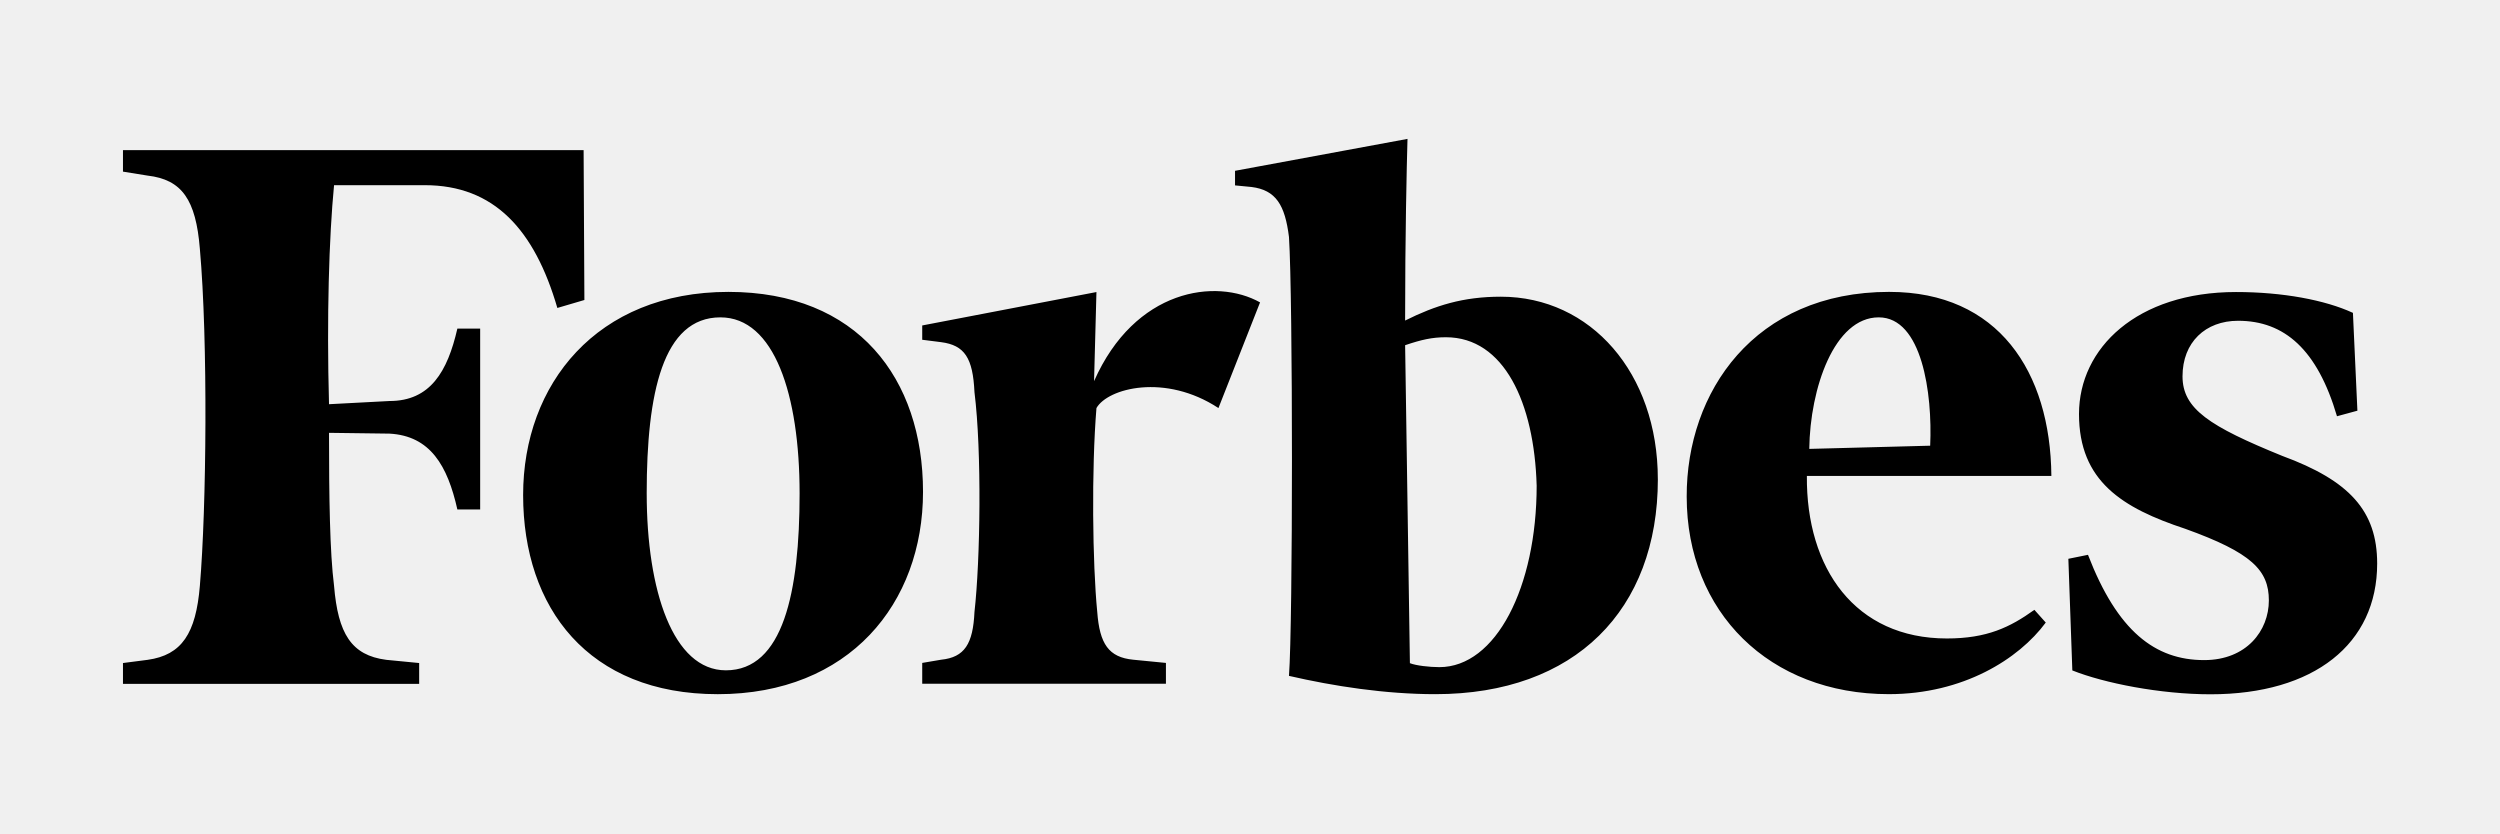
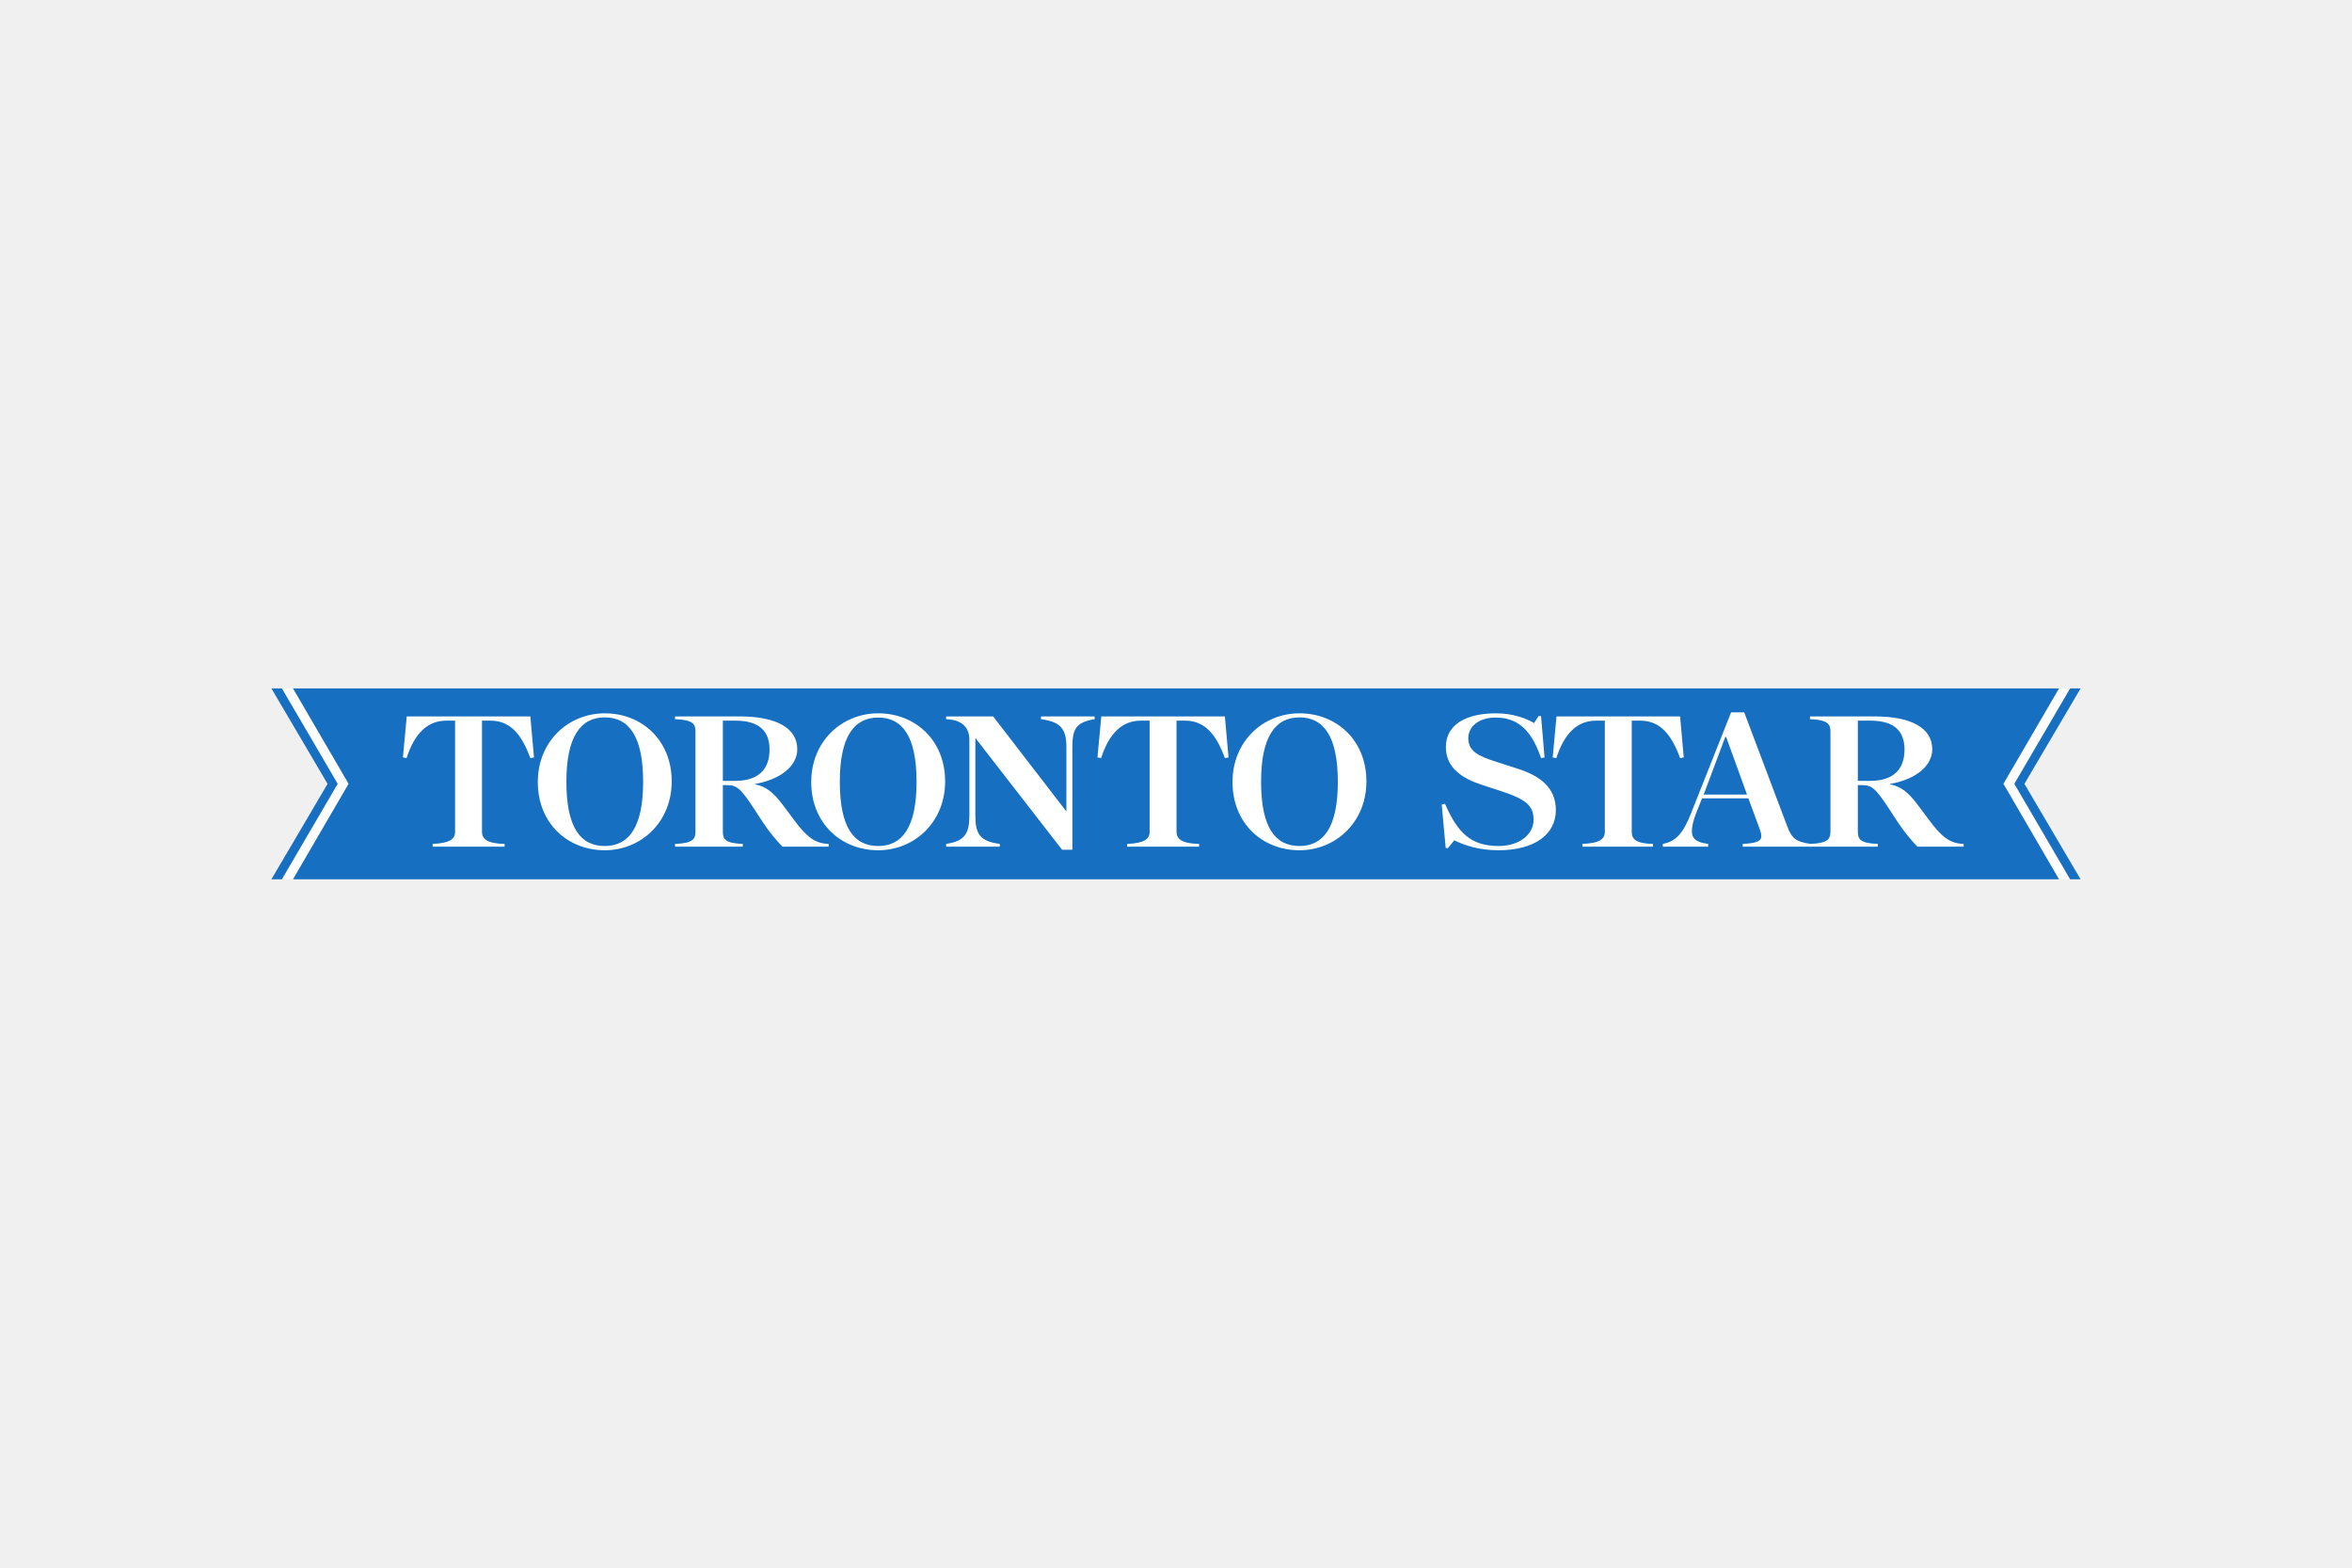
- <svg xmlns="http://www.w3.org/2000/svg" width="180" height="60">
-   <path d="M169.733 29.57l-1.47.4c-1.413-4.8-3.78-6.874-7.122-6.874-2.348 0-4 1.547-4 4 0 2.348 1.948 3.6 7.18 5.728 4.83 1.776 6.835 3.952 6.835 7.752 0 5.785-4.544 9.413-12 9.413-3.6 0-7.656-.802-9.948-1.718l-.286-8.038 1.413-.286c2.12 5.5 4.83 7.58 8.363 7.58 3.055 0 4.66-2.12 4.66-4.296s-1.24-3.437-6.014-5.155c-4.544-1.5-7.656-3.437-7.656-8.267 0-4.754 4.18-8.783 11.303-8.783 3.36 0 6.415.573 8.42 1.5zm-30.76 2.52c.172-3.78-.592-9.24-3.704-9.24-3.2 0-4.945 5.098-5.002 9.47zm-2.94-11.074c7.828 0 11.6 5.728 11.666 13.25h-17.604c-.057 6.663 3.475 11.704 10.08 11.704 2.883 0 4.544-.802 6.3-2.062l.82.916c-1.947 2.635-5.957 5.155-11.303 5.155-8.592 0-14.55-5.9-14.55-14.224-.02-7.523 4.87-14.74 14.587-14.74m-25.39 13.94c-.172-5.957-2.348-10.673-6.53-10.673-.993 0-1.757.172-2.94.573l.344 22.893c.42.172 1.413.286 2.12.286 4.067 0 7.007-5.747 7.007-13.08m8.726-.458c0 9.413-5.957 15.484-16.02 15.484-3.6 0-7.313-.573-10.54-1.317.286-3.78.286-27.2 0-31.6-.286-2.3-.936-3.38-2.7-3.6l-1.184-.115v-1.05L101.34 10c-.057 1.947-.172 7.064-.172 13.08 2.177-1.088 4.18-1.718 6.893-1.718 6.473 0 11.303 5.5 11.303 13.136M87.728 29.38c-3.838-2.52-7.962-1.432-8.783 0-.363 4.4-.286 11.2.057 14.683.172 2.3.82 3.265 2.597 3.437l2.348.23v1.5H66.4v-1.5l1.356-.23c1.7-.172 2.3-1.146 2.406-3.437.42-3.723.535-11.532 0-15.828-.115-2.463-.706-3.38-2.406-3.6l-1.356-.172v-1.03l12.544-2.406-.172 6.415c2.94-6.644 8.783-7.446 11.952-5.67zm-41.165 6.148c0 7.007 1.9 12.735 5.7 12.735 4.124 0 5.308-5.613 5.308-12.735S55.747 22.85 51.87 22.85c-4.143 0-5.308 5.442-5.308 12.678m19.895-.115c0 8.038-5.308 14.568-14.778 14.568-9.317 0-14.014-6.205-14.014-14.34 0-7.98 5.308-14.625 14.778-14.625 9.317 0 14.014 6.243 14.014 14.396M42.076 21.6l-1.947.573c-1.642-5.632-4.544-8.84-9.547-8.84h-6.53c-.363 3.742-.535 9.527-.363 15.77l4.353-.23c2.94 0 4.18-2.12 4.888-5.212h1.642v13.02H32.93c-.706-3.15-1.947-5.3-4.888-5.46l-4.353-.057c0 4.64.057 8.6.363 11.017.286 3.437 1.24 5.002 3.76 5.327l2.368.23v1.5H8.854v-1.5l1.776-.23c2.463-.344 3.475-1.9 3.76-5.327.477-5.613.592-17.604 0-24.267-.286-3.55-1.298-4.983-3.76-5.27l-1.776-.286V10.81H42.02z" />
+ <svg xmlns="http://www.w3.org/2000/svg" height="800" width="1200" viewBox="-141.76 -24.933 1228.588 149.595">
+   <path d="M933.788 0h5.805L910.43 49.843 939.589 99.73h-5.806L904.74 49.843zM11.283 0H5.476l29.16 49.843L5.481 99.73h5.804l29.043-49.888z" fill="#fff" />
+   <path d="M5.482 99.73l29.154-49.888L5.478 0H0l29.352 49.871L.01 99.73z" fill="#176fc1" />
+   <path d="M933.788 0H11.284l29.045 49.843L11.286 99.73h922.496L904.74 49.843z" fill="#176fc1" />
+   <path d="M939.589 99.73L910.43 49.843 939.592 0h5.475l-29.355 49.871L945.059 99.73z" fill="#176fc1" />
+   <path d="M499.973 36.071l-1.91.34c-4.75-13.088-10.949-19.565-20.825-19.565h-4.425v58.1c0 3.689 2.69 6.128 11.801 6.298V82.69H447.04v-1.446c9.024-.34 11.714-2.609 11.714-6.298v-58.1h-4.599c-9.639 0-16.53 6.475-20.738 19.565l-1.91-.34 1.996-21.438h64.559l1.91 21.438m-69.94-19.991c-9.838 1.566-11.629 5.236-11.629 14.633v53.594h-5.38l-45.121-58.188h-.172v40.239c0 9.38 2.07 13.516 12.754 14.886v1.448h-28.027v-1.447c9.851-1.471 12.149-5.504 12.149-14.886V26.885c0-5.755-3.083-10.51-12.149-10.805v-1.445h24.559l38.004 49.339h.263V30.712c0-9.356-2.779-13.258-13.277-14.633v-1.445h28.029v1.445M137.176 36.071l-1.91.34c-4.751-13.088-10.949-19.565-20.824-19.565h-4.428v58.1c0 3.689 2.692 6.128 11.801 6.298V82.69H84.245v-1.446c9.023-.34 11.714-2.609 11.714-6.298v-58.1H91.36c-9.64 0-16.531 6.475-20.74 19.565l-1.907-.34 1.996-21.438h64.558l1.91 21.438m419.891 12.761c0-23.65-7.321-33.689-20.043-33.689-12.707 0-20.046 10.209-20.046 33.605 0 23.902 7.322 33.6 20.046 33.6 12.606 0 20.043-9.867 20.043-33.516m14.925-.255c0 21.517-16.219 35.984-34.968 35.984-19.374 0-34.97-14.03-34.97-35.645 0-21.418 16.117-35.898 34.97-35.898 19.265 0 34.968 13.947 34.968 35.559m-234.98.255c0-23.65-7.324-33.604-20.045-33.604-12.707 0-20.044 10.124-20.044 33.52 0 23.902 7.324 33.6 20.044 33.6 12.607 0 20.045-9.867 20.045-33.516m14.924-.255c0 21.517-16.22 35.984-34.969 35.984-19.369 0-34.968-14.03-34.968-35.645 0-21.418 16.119-35.898 34.968-35.898 19.266 0 34.969 13.947 34.969 35.559" fill="#fff" />
+   <path d="M260.217 31.989c0-9.047-4.685-15.143-17.789-15.143h-6.593v31.477h6.332c12.41 0 18.049-6.181 18.049-16.335m30.894 50.703h-24.125c-2.864-2.895-7.046-7.686-11.887-15.229-9.721-15.145-11.455-16.929-17.183-16.929h-2.08v24.414c0 3.909 1.424 5.996 10.412 6.296v1.448h-35.405v-1.448c9.305-.3 10.674-2.585 10.674-6.296v-52.655c0-3.616-1.371-5.911-10.674-6.213v-1.445h33.755c19.264 0 30.111 6.122 30.111 17.184 0 8.102-7.724 15.568-22.128 18.119v.171c5.553 1.105 9.41 3.845 14.665 10.889l5.901 7.911c6.394 8.574 10.758 12.165 17.962 12.335v1.448M194.185 48.833c0-23.65-7.321-33.689-20.046-33.689-12.705 0-20.044 10.209-20.044 33.605 0 23.902 7.322 33.6 20.044 33.6 12.606 0 20.046-9.867 20.046-33.516m14.925-.255c0 21.517-16.223 35.984-34.971 35.984-19.369 0-34.968-14.03-34.968-35.645 0-21.418 16.119-35.898 34.968-35.898 19.269 0 34.971 13.947 34.971 35.559m528.653-12.507l-1.91.34c-4.751-13.088-10.949-19.565-20.826-19.565h-4.429v58.1c0 3.689 1.995 6.128 11.111 6.298V82.69h-36.877v-1.446c9.024-.34 11.71-2.609 11.71-6.298v-58.1h-4.599c-9.635 0-16.53 6.475-20.738 19.565l-1.907-.34 1.998-21.438h64.558l1.91 21.438m-66.815 27.477c0 12.505-10.76 21.012-30.024 21.012-10.499 0-18.058-2.744-22.995-5.189l-3.384 4.081h-1.126l-2.086-22.796 1.735-.341c6.598 15.141 13.453 22.032 28.031 22.032 10.999 0 18.221-6.21 18.221-13.696 0-7.4-3.869-10.706-17.445-15.143l-9.63-3.147c-10.366-3.386-18.744-8.944-18.744-19.734 0-11.998 11.023-17.61 26.117-17.61 9.201 0 16.144 2.806 19.957 5.103l2.344-3.658h1.304l1.823 21.608-1.823.341c-4.598-13.527-11.366-21.184-23.688-21.184-9.199 0-14.319 5.02-14.319 10.72 0 6.893 5.145 9.355 14.401 12.335l11.369 3.659c11.572 3.723 19.96 9.783 19.96 21.606m182.135-31.56c0-9.047-4.688-15.143-17.788-15.143h-6.596v31.477h6.332c12.414 0 18.051-6.181 18.051-16.335m30.891 50.703H859.85c-2.865-2.895-7.045-7.686-11.885-15.229-9.723-15.145-11.457-16.929-17.185-16.929h-2.081v24.414c0 3.909 1.423 5.996 10.416 6.296v1.448H803.71v-1.448c9.301-.3 10.67-2.585 10.67-6.296V22.376c0-3.614-1.373-5.995-10.67-6.296v-1.445h33.752c19.265 0 30.111 6.121 30.111 17.184 0 8.102-7.724 15.568-22.125 18.119v.171c5.55 1.105 9.409 3.845 14.661 10.889l5.902 7.911c6.394 8.574 10.758 12.165 17.961 12.335v1.448" fill="#fff" />
+   <path d="M770.822 55.468l-10.934-30.115h-.438l-11.275 30.115zm33.234 27.224h-35.49v-1.448c7.258-.361 9.732-1.42 9.719-4.169-.007-.985-.328-2.191-.869-3.658l-5.9-15.992h-24.21l-3.035 7.656c-1.654 4.162-2.257 7.234-2.257 9.527 0 4.077 2.515 5.87 8.502 6.635v1.448H726.83v-1.448c6.765-1.276 10.526-5.343 14.746-15.992l20.916-52.744h6.853l22.475 59.549c2.257 5.98 4.244 8.107 12.236 9.188v1.448" fill="#fff" />
</svg>
